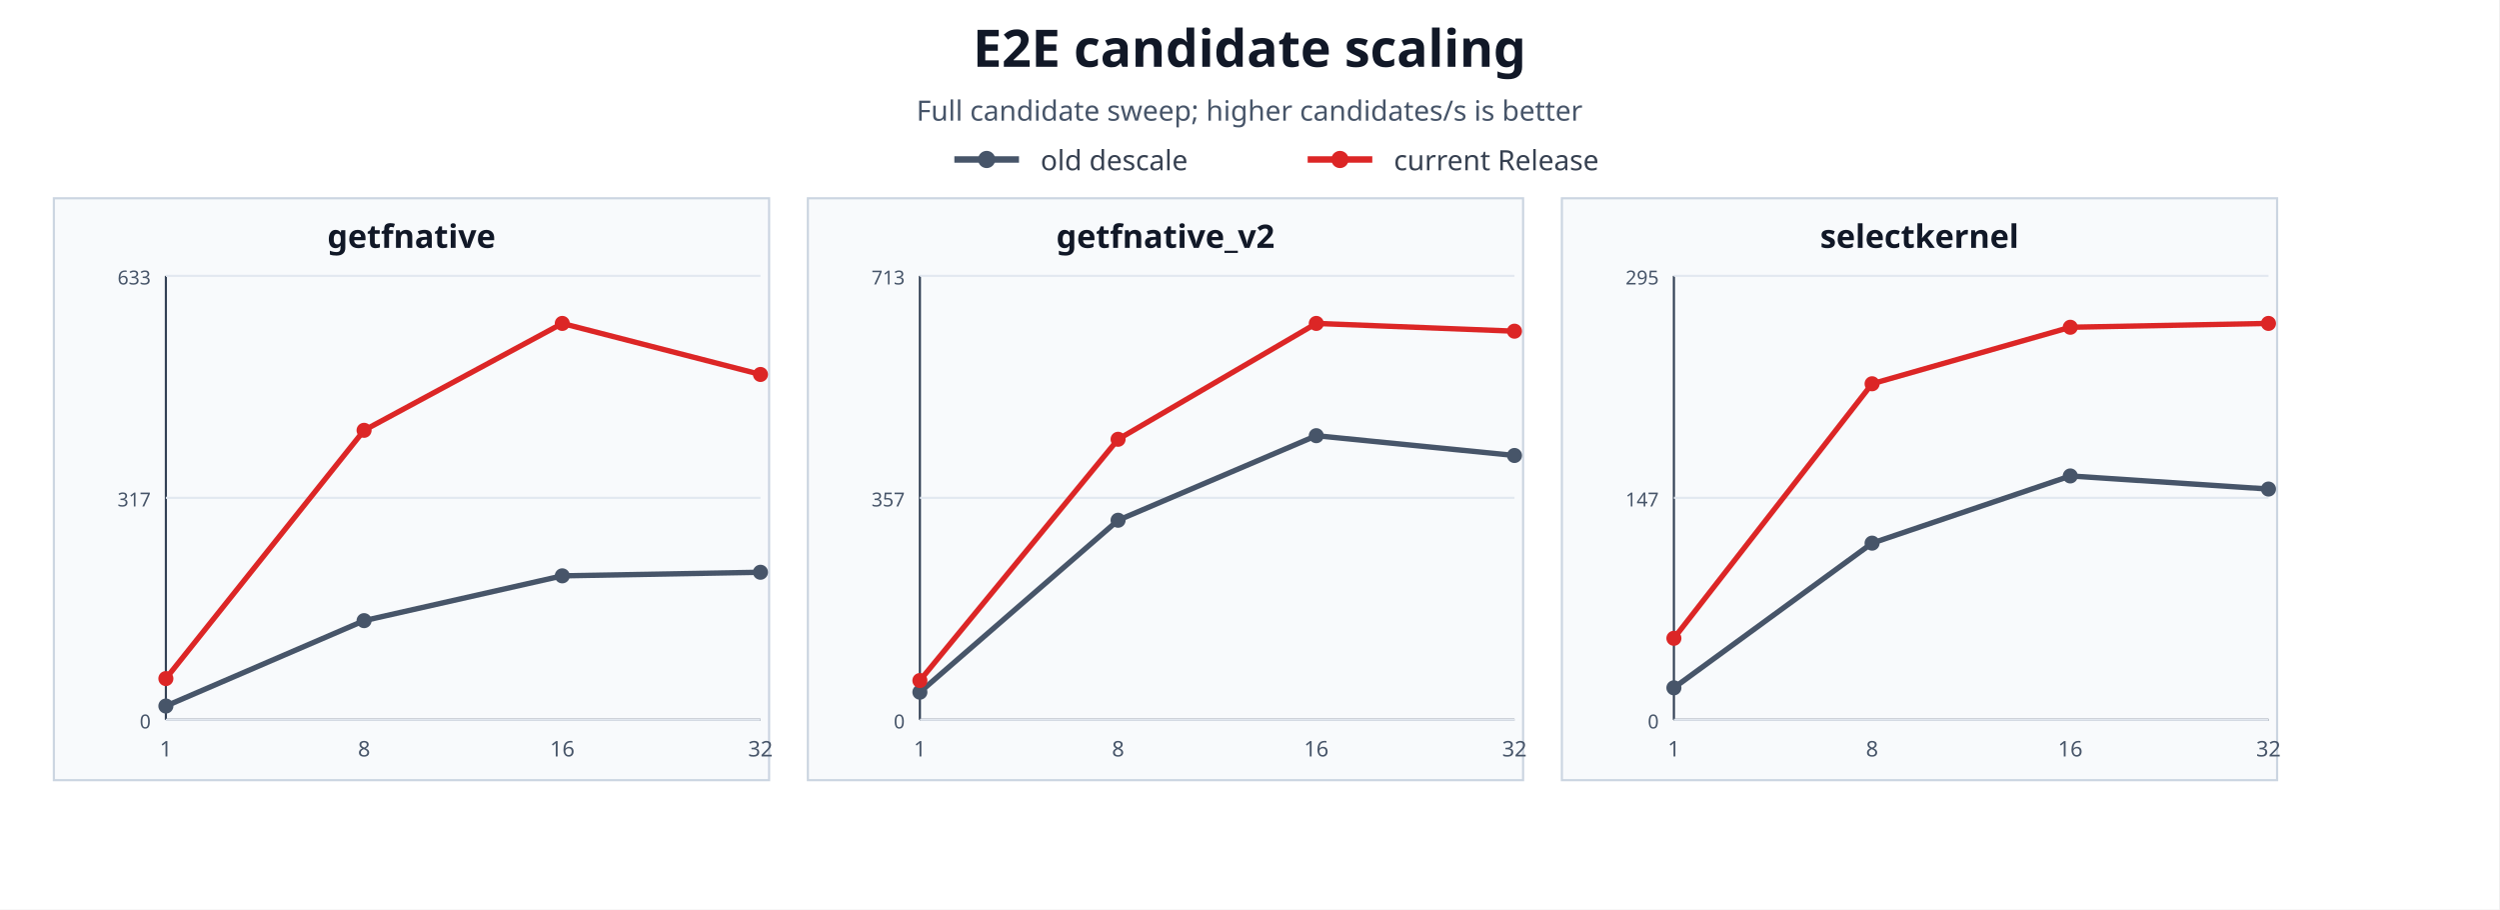
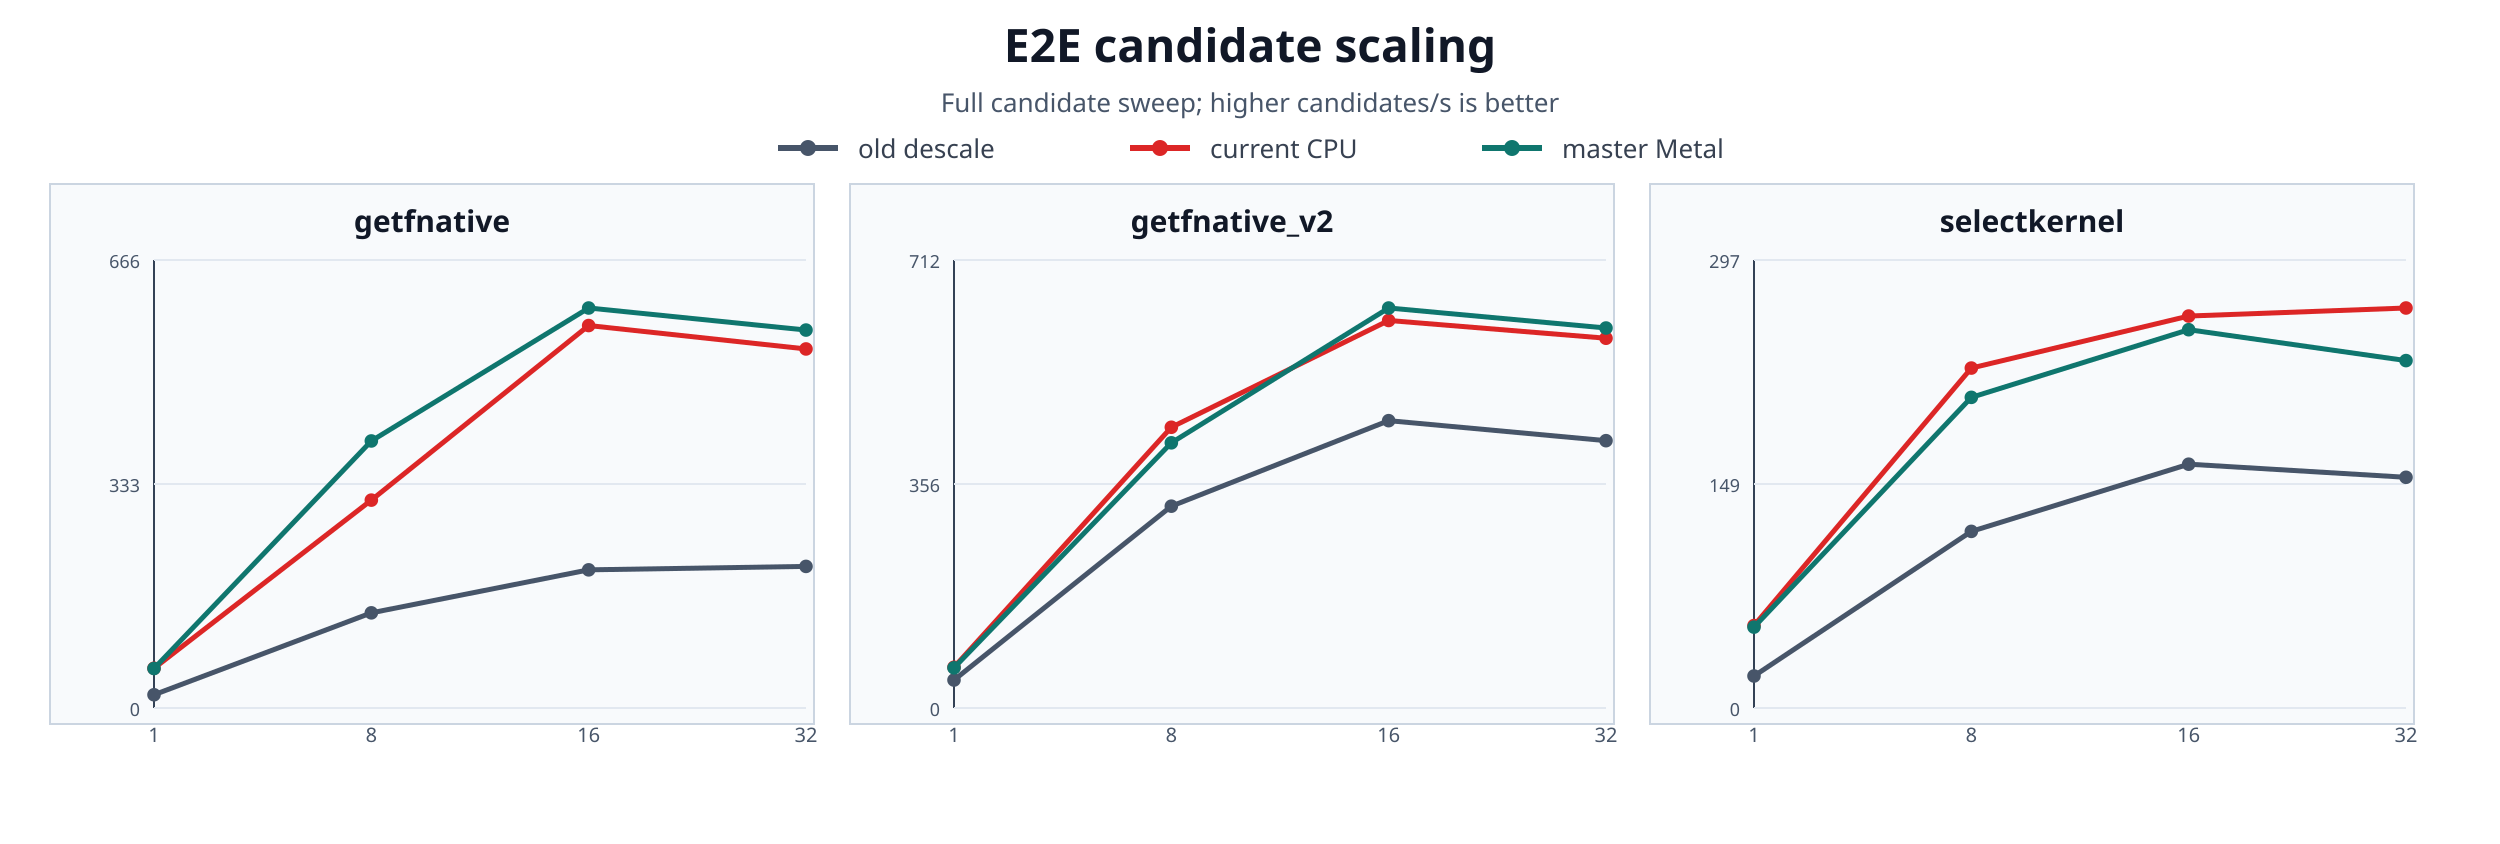
- <svg xmlns="http://www.w3.org/2000/svg" width="1160" height="422" viewBox="0 0 1160 422" role="img" aria-labelledby="title desc">
-   <rect width="1160" height="422" fill="#ffffff" />
-   <text x="580.0" y="31" text-anchor="middle" font-family="sans-serif" font-size="24" font-weight="700" fill="#111827">E2E candidate scaling</text>
-   <text x="580.0" y="56" text-anchor="middle" font-family="sans-serif" font-size="13" fill="#475569">Full candidate sweep; higher candidates/s is better</text>
-   <line x1="443.0" y1="74" x2="473.0" y2="74" stroke="#475569" stroke-width="3" />
-   <circle cx="458.0" cy="74" r="4" fill="#475569" />
-   <text x="483.0" y="79" font-family="sans-serif" font-size="13" fill="#374151">old descale</text>
-   <line x1="607.0" y1="74" x2="637.0" y2="74" stroke="#dc2626" stroke-width="3" />
-   <circle cx="622.0" cy="74" r="4" fill="#dc2626" />
-   <text x="647.0" y="79" font-family="sans-serif" font-size="13" fill="#374151">current Release</text>
+ <svg xmlns="http://www.w3.org/2000/svg" width="1250" height="422" viewBox="0 0 1250 422" role="img" aria-labelledby="title desc">
+   <rect width="1250" height="422" fill="#ffffff" />
+   <text x="625.0" y="31" text-anchor="middle" font-family="sans-serif" font-size="23" font-weight="700" fill="#111827">E2E candidate scaling</text>
+   <text x="625.0" y="56" text-anchor="middle" font-family="sans-serif" font-size="13" fill="#475569">Full candidate sweep; higher candidates/s is better</text>
+   <line x1="389.0" y1="74" x2="419.0" y2="74" stroke="#475569" stroke-width="3" />
+   <circle cx="404.0" cy="74" r="4" fill="#475569" />
+   <text x="429.0" y="79" font-family="sans-serif" font-size="13" fill="#374151">old descale</text>
+   <line x1="565.0" y1="74" x2="595.0" y2="74" stroke="#dc2626" stroke-width="3" />
+   <circle cx="580.0" cy="74" r="4" fill="#dc2626" />
+   <text x="605.0" y="79" font-family="sans-serif" font-size="13" fill="#374151">current CPU</text>
+   <line x1="741.0" y1="74" x2="771.0" y2="74" stroke="#0f766e" stroke-width="3" />
+   <circle cx="756.0" cy="74" r="4" fill="#0f766e" />
+   <text x="781.0" y="79" font-family="sans-serif" font-size="13" fill="#374151">master Metal</text>
  <g font-family="sans-serif">
-     <rect x="25" y="92" width="332" height="270" fill="#f8fafc" stroke="#cbd5e1" />
-     <text x="191.0" y="115" text-anchor="middle" font-size="15" font-weight="700" fill="#111827">getfnative</text>
-     <line x1="77" y1="128" x2="77" y2="334" stroke="#334155" />
-     <line x1="77" y1="334" x2="353" y2="334" stroke="#334155" />
-     <line x1="77" y1="334.00" x2="353" y2="334.00" stroke="#e2e8f0" />
-     <text x="70" y="338.00" text-anchor="end" font-size="9" fill="#475569">0</text>
-     <line x1="77" y1="231.00" x2="353" y2="231.00" stroke="#e2e8f0" />
-     <text x="70" y="235.00" text-anchor="end" font-size="9" fill="#475569">317</text>
-     <line x1="77" y1="128.00" x2="353" y2="128.00" stroke="#e2e8f0" />
-     <text x="70" y="132.00" text-anchor="end" font-size="9" fill="#475569">633</text>
-     <text x="77.00" y="351" text-anchor="middle" font-size="10" fill="#475569">1</text>
-     <text x="169.00" y="351" text-anchor="middle" font-size="10" fill="#475569">8</text>
-     <text x="261.00" y="351" text-anchor="middle" font-size="10" fill="#475569">16</text>
-     <text x="353.00" y="351" text-anchor="middle" font-size="10" fill="#475569">32</text>
-     <polyline points="77.00,327.60 169.00,287.98 261.00,267.19 353.00,265.53" fill="none" stroke="#475569" stroke-width="2.5" />
-     <circle cx="77.00" cy="327.60" r="3.5" fill="#475569" />
-     <circle cx="169.00" cy="287.98" r="3.5" fill="#475569" />
-     <circle cx="261.00" cy="267.19" r="3.5" fill="#475569" />
-     <circle cx="353.00" cy="265.53" r="3.5" fill="#475569" />
-     <polyline points="77.00,314.86 169.00,199.67 261.00,150.07 353.00,173.75" fill="none" stroke="#dc2626" stroke-width="2.5" />
-     <circle cx="77.00" cy="314.86" r="3.5" fill="#dc2626" />
-     <circle cx="169.00" cy="199.67" r="3.5" fill="#dc2626" />
-     <circle cx="261.00" cy="150.07" r="3.5" fill="#dc2626" />
-     <circle cx="353.00" cy="173.75" r="3.5" fill="#dc2626" />
+     <rect x="25" y="92" width="382" height="270" fill="#f8fafc" stroke="#cbd5e1" />
+     <text x="216.0" y="116" text-anchor="middle" font-size="15" font-weight="700" fill="#111827">getfnative</text>
+     <line x1="77" y1="130" x2="77" y2="354" stroke="#334155" />
+     <line x1="77" y1="354" x2="403" y2="354" stroke="#334155" />
+     <line x1="77" y1="354.00" x2="403" y2="354.00" stroke="#e2e8f0" />
+     <text x="70" y="358.00" text-anchor="end" font-size="9" fill="#475569">0</text>
+     <line x1="77" y1="242.00" x2="403" y2="242.00" stroke="#e2e8f0" />
+     <text x="70" y="246.00" text-anchor="end" font-size="9" fill="#475569">333</text>
+     <line x1="77" y1="130.00" x2="403" y2="130.00" stroke="#e2e8f0" />
+     <text x="70" y="134.00" text-anchor="end" font-size="9" fill="#475569">666</text>
+     <text x="77.00" y="371" text-anchor="middle" font-size="10" fill="#475569">1</text>
+     <text x="185.67" y="371" text-anchor="middle" font-size="10" fill="#475569">8</text>
+     <text x="294.33" y="371" text-anchor="middle" font-size="10" fill="#475569">16</text>
+     <text x="403.00" y="371" text-anchor="middle" font-size="10" fill="#475569">32</text>
+     <polyline points="77.00,347.38 185.67,306.42 294.33,284.92 403.00,283.20" fill="none" stroke="#475569" stroke-width="2.5" />
+     <circle cx="77.00" cy="347.38" r="3.4" fill="#475569" />
+     <circle cx="185.67" cy="306.42" r="3.4" fill="#475569" />
+     <circle cx="294.33" cy="284.92" r="3.4" fill="#475569" />
+     <circle cx="403.00" cy="283.20" r="3.4" fill="#475569" />
+     <polyline points="77.00,334.13 185.67,250.06 294.33,162.77 403.00,174.48" fill="none" stroke="#dc2626" stroke-width="2.5" />
+     <circle cx="77.00" cy="334.13" r="3.4" fill="#dc2626" />
+     <circle cx="185.67" cy="250.06" r="3.4" fill="#dc2626" />
+     <circle cx="294.33" cy="162.77" r="3.4" fill="#dc2626" />
+     <circle cx="403.00" cy="174.48" r="3.4" fill="#dc2626" />
+     <polyline points="77.00,334.26 185.67,220.48 294.33,154.00 403.00,165.03" fill="none" stroke="#0f766e" stroke-width="2.5" />
+     <circle cx="77.00" cy="334.26" r="3.4" fill="#0f766e" />
+     <circle cx="185.67" cy="220.48" r="3.4" fill="#0f766e" />
+     <circle cx="294.33" cy="154.00" r="3.4" fill="#0f766e" />
+     <circle cx="403.00" cy="165.03" r="3.4" fill="#0f766e" />
  </g>
  <g font-family="sans-serif">
-     <rect x="375" y="92" width="332" height="270" fill="#f8fafc" stroke="#cbd5e1" />
-     <text x="541.0" y="115" text-anchor="middle" font-size="15" font-weight="700" fill="#111827">getfnative_v2</text>
-     <line x1="427" y1="128" x2="427" y2="334" stroke="#334155" />
-     <line x1="427" y1="334" x2="703" y2="334" stroke="#334155" />
-     <line x1="427" y1="334.00" x2="703" y2="334.00" stroke="#e2e8f0" />
-     <text x="420" y="338.00" text-anchor="end" font-size="9" fill="#475569">0</text>
-     <line x1="427" y1="231.00" x2="703" y2="231.00" stroke="#e2e8f0" />
-     <text x="420" y="235.00" text-anchor="end" font-size="9" fill="#475569">357</text>
-     <line x1="427" y1="128.00" x2="703" y2="128.00" stroke="#e2e8f0" />
-     <text x="420" y="132.00" text-anchor="end" font-size="9" fill="#475569">713</text>
-     <text x="427.00" y="351" text-anchor="middle" font-size="10" fill="#475569">1</text>
-     <text x="519.00" y="351" text-anchor="middle" font-size="10" fill="#475569">8</text>
-     <text x="611.00" y="351" text-anchor="middle" font-size="10" fill="#475569">16</text>
-     <text x="703.00" y="351" text-anchor="middle" font-size="10" fill="#475569">32</text>
-     <polyline points="427.00,321.17 519.00,241.40 611.00,202.16 703.00,211.35" fill="none" stroke="#475569" stroke-width="2.5" />
-     <circle cx="427.00" cy="321.17" r="3.5" fill="#475569" />
-     <circle cx="519.00" cy="241.40" r="3.5" fill="#475569" />
-     <circle cx="611.00" cy="202.16" r="3.5" fill="#475569" />
-     <circle cx="703.00" cy="211.35" r="3.5" fill="#475569" />
-     <polyline points="427.00,315.77 519.00,203.83 611.00,150.07 703.00,153.67" fill="none" stroke="#dc2626" stroke-width="2.5" />
-     <circle cx="427.00" cy="315.77" r="3.5" fill="#dc2626" />
-     <circle cx="519.00" cy="203.83" r="3.5" fill="#dc2626" />
-     <circle cx="611.00" cy="150.07" r="3.5" fill="#dc2626" />
-     <circle cx="703.00" cy="153.67" r="3.5" fill="#dc2626" />
+     <rect x="425" y="92" width="382" height="270" fill="#f8fafc" stroke="#cbd5e1" />
+     <text x="616.0" y="116" text-anchor="middle" font-size="15" font-weight="700" fill="#111827">getfnative_v2</text>
+     <line x1="477" y1="130" x2="477" y2="354" stroke="#334155" />
+     <line x1="477" y1="354" x2="803" y2="354" stroke="#334155" />
+     <line x1="477" y1="354.00" x2="803" y2="354.00" stroke="#e2e8f0" />
+     <text x="470" y="358.00" text-anchor="end" font-size="9" fill="#475569">0</text>
+     <line x1="477" y1="242.00" x2="803" y2="242.00" stroke="#e2e8f0" />
+     <text x="470" y="246.00" text-anchor="end" font-size="9" fill="#475569">356</text>
+     <line x1="477" y1="130.00" x2="803" y2="130.00" stroke="#e2e8f0" />
+     <text x="470" y="134.00" text-anchor="end" font-size="9" fill="#475569">712</text>
+     <text x="477.00" y="371" text-anchor="middle" font-size="10" fill="#475569">1</text>
+     <text x="585.67" y="371" text-anchor="middle" font-size="10" fill="#475569">8</text>
+     <text x="694.33" y="371" text-anchor="middle" font-size="10" fill="#475569">16</text>
+     <text x="803.00" y="371" text-anchor="middle" font-size="10" fill="#475569">32</text>
+     <polyline points="477.00,340.02 585.67,253.09 694.33,210.33 803.00,220.34" fill="none" stroke="#475569" stroke-width="2.5" />
+     <circle cx="477.00" cy="340.02" r="3.4" fill="#475569" />
+     <circle cx="585.67" cy="253.09" r="3.4" fill="#475569" />
+     <circle cx="694.33" cy="210.33" r="3.4" fill="#475569" />
+     <circle cx="803.00" cy="220.34" r="3.4" fill="#475569" />
+     <polyline points="477.00,333.62 585.67,213.63 694.33,160.24 803.00,169.12" fill="none" stroke="#dc2626" stroke-width="2.5" />
+     <circle cx="477.00" cy="333.62" r="3.4" fill="#dc2626" />
+     <circle cx="585.67" cy="213.63" r="3.4" fill="#dc2626" />
+     <circle cx="694.33" cy="160.24" r="3.4" fill="#dc2626" />
+     <circle cx="803.00" cy="169.12" r="3.4" fill="#dc2626" />
+     <polyline points="477.00,333.91 585.67,221.41 694.33,154.00 803.00,164.01" fill="none" stroke="#0f766e" stroke-width="2.5" />
+     <circle cx="477.00" cy="333.91" r="3.4" fill="#0f766e" />
+     <circle cx="585.67" cy="221.41" r="3.4" fill="#0f766e" />
+     <circle cx="694.33" cy="154.00" r="3.4" fill="#0f766e" />
+     <circle cx="803.00" cy="164.01" r="3.4" fill="#0f766e" />
  </g>
  <g font-family="sans-serif">
-     <rect x="725" y="92" width="332" height="270" fill="#f8fafc" stroke="#cbd5e1" />
-     <text x="891.0" y="115" text-anchor="middle" font-size="15" font-weight="700" fill="#111827">selectkernel</text>
-     <line x1="777" y1="128" x2="777" y2="334" stroke="#334155" />
-     <line x1="777" y1="334" x2="1053" y2="334" stroke="#334155" />
-     <line x1="777" y1="334.00" x2="1053" y2="334.00" stroke="#e2e8f0" />
-     <text x="770" y="338.00" text-anchor="end" font-size="9" fill="#475569">0</text>
-     <line x1="777" y1="231.00" x2="1053" y2="231.00" stroke="#e2e8f0" />
-     <text x="770" y="235.00" text-anchor="end" font-size="9" fill="#475569">147</text>
-     <line x1="777" y1="128.00" x2="1053" y2="128.00" stroke="#e2e8f0" />
-     <text x="770" y="132.00" text-anchor="end" font-size="9" fill="#475569">295</text>
-     <text x="777.00" y="351" text-anchor="middle" font-size="10" fill="#475569">1</text>
-     <text x="869.00" y="351" text-anchor="middle" font-size="10" fill="#475569">8</text>
-     <text x="961.00" y="351" text-anchor="middle" font-size="10" fill="#475569">16</text>
-     <text x="1053.00" y="351" text-anchor="middle" font-size="10" fill="#475569">32</text>
-     <polyline points="777.00,319.15 869.00,252.02 961.00,220.84 1053.00,226.92" fill="none" stroke="#475569" stroke-width="2.5" />
-     <circle cx="777.00" cy="319.15" r="3.5" fill="#475569" />
-     <circle cx="869.00" cy="252.02" r="3.5" fill="#475569" />
-     <circle cx="961.00" cy="220.84" r="3.5" fill="#475569" />
-     <circle cx="1053.00" cy="226.92" r="3.5" fill="#475569" />
-     <polyline points="777.00,296.17 869.00,178.07 961.00,151.85 1053.00,150.07" fill="none" stroke="#dc2626" stroke-width="2.5" />
-     <circle cx="777.00" cy="296.17" r="3.5" fill="#dc2626" />
-     <circle cx="869.00" cy="178.07" r="3.5" fill="#dc2626" />
-     <circle cx="961.00" cy="151.85" r="3.5" fill="#dc2626" />
-     <circle cx="1053.00" cy="150.07" r="3.5" fill="#dc2626" />
+     <rect x="825" y="92" width="382" height="270" fill="#f8fafc" stroke="#cbd5e1" />
+     <text x="1016.0" y="116" text-anchor="middle" font-size="15" font-weight="700" fill="#111827">selectkernel</text>
+     <line x1="877" y1="130" x2="877" y2="354" stroke="#334155" />
+     <line x1="877" y1="354" x2="1203" y2="354" stroke="#334155" />
+     <line x1="877" y1="354.00" x2="1203" y2="354.00" stroke="#e2e8f0" />
+     <text x="870" y="358.00" text-anchor="end" font-size="9" fill="#475569">0</text>
+     <line x1="877" y1="242.00" x2="1203" y2="242.00" stroke="#e2e8f0" />
+     <text x="870" y="246.00" text-anchor="end" font-size="9" fill="#475569">149</text>
+     <line x1="877" y1="130.00" x2="1203" y2="130.00" stroke="#e2e8f0" />
+     <text x="870" y="134.00" text-anchor="end" font-size="9" fill="#475569">297</text>
+     <text x="877.00" y="371" text-anchor="middle" font-size="10" fill="#475569">1</text>
+     <text x="985.67" y="371" text-anchor="middle" font-size="10" fill="#475569">8</text>
+     <text x="1094.33" y="371" text-anchor="middle" font-size="10" fill="#475569">16</text>
+     <text x="1203.00" y="371" text-anchor="middle" font-size="10" fill="#475569">32</text>
+     <polyline points="877.00,338.00 985.67,265.69 1094.33,232.10 1203.00,238.65" fill="none" stroke="#475569" stroke-width="2.5" />
+     <circle cx="877.00" cy="338.00" r="3.4" fill="#475569" />
+     <circle cx="985.67" cy="265.69" r="3.4" fill="#475569" />
+     <circle cx="1094.33" cy="232.10" r="3.4" fill="#475569" />
+     <circle cx="1203.00" cy="238.65" r="3.4" fill="#475569" />
+     <polyline points="877.00,312.78 985.67,184.03 1094.33,158.02 1203.00,154.00" fill="none" stroke="#dc2626" stroke-width="2.5" />
+     <circle cx="877.00" cy="312.78" r="3.4" fill="#dc2626" />
+     <circle cx="985.67" cy="184.03" r="3.4" fill="#dc2626" />
+     <circle cx="1094.33" cy="158.02" r="3.4" fill="#dc2626" />
+     <circle cx="1203.00" cy="154.00" r="3.4" fill="#dc2626" />
+     <polyline points="877.00,313.56 985.67,198.68 1094.33,164.85 1203.00,180.30" fill="none" stroke="#0f766e" stroke-width="2.5" />
+     <circle cx="877.00" cy="313.56" r="3.4" fill="#0f766e" />
+     <circle cx="985.67" cy="198.68" r="3.4" fill="#0f766e" />
+     <circle cx="1094.33" cy="164.85" r="3.4" fill="#0f766e" />
+     <circle cx="1203.00" cy="180.30" r="3.4" fill="#0f766e" />
  </g>
</svg>
